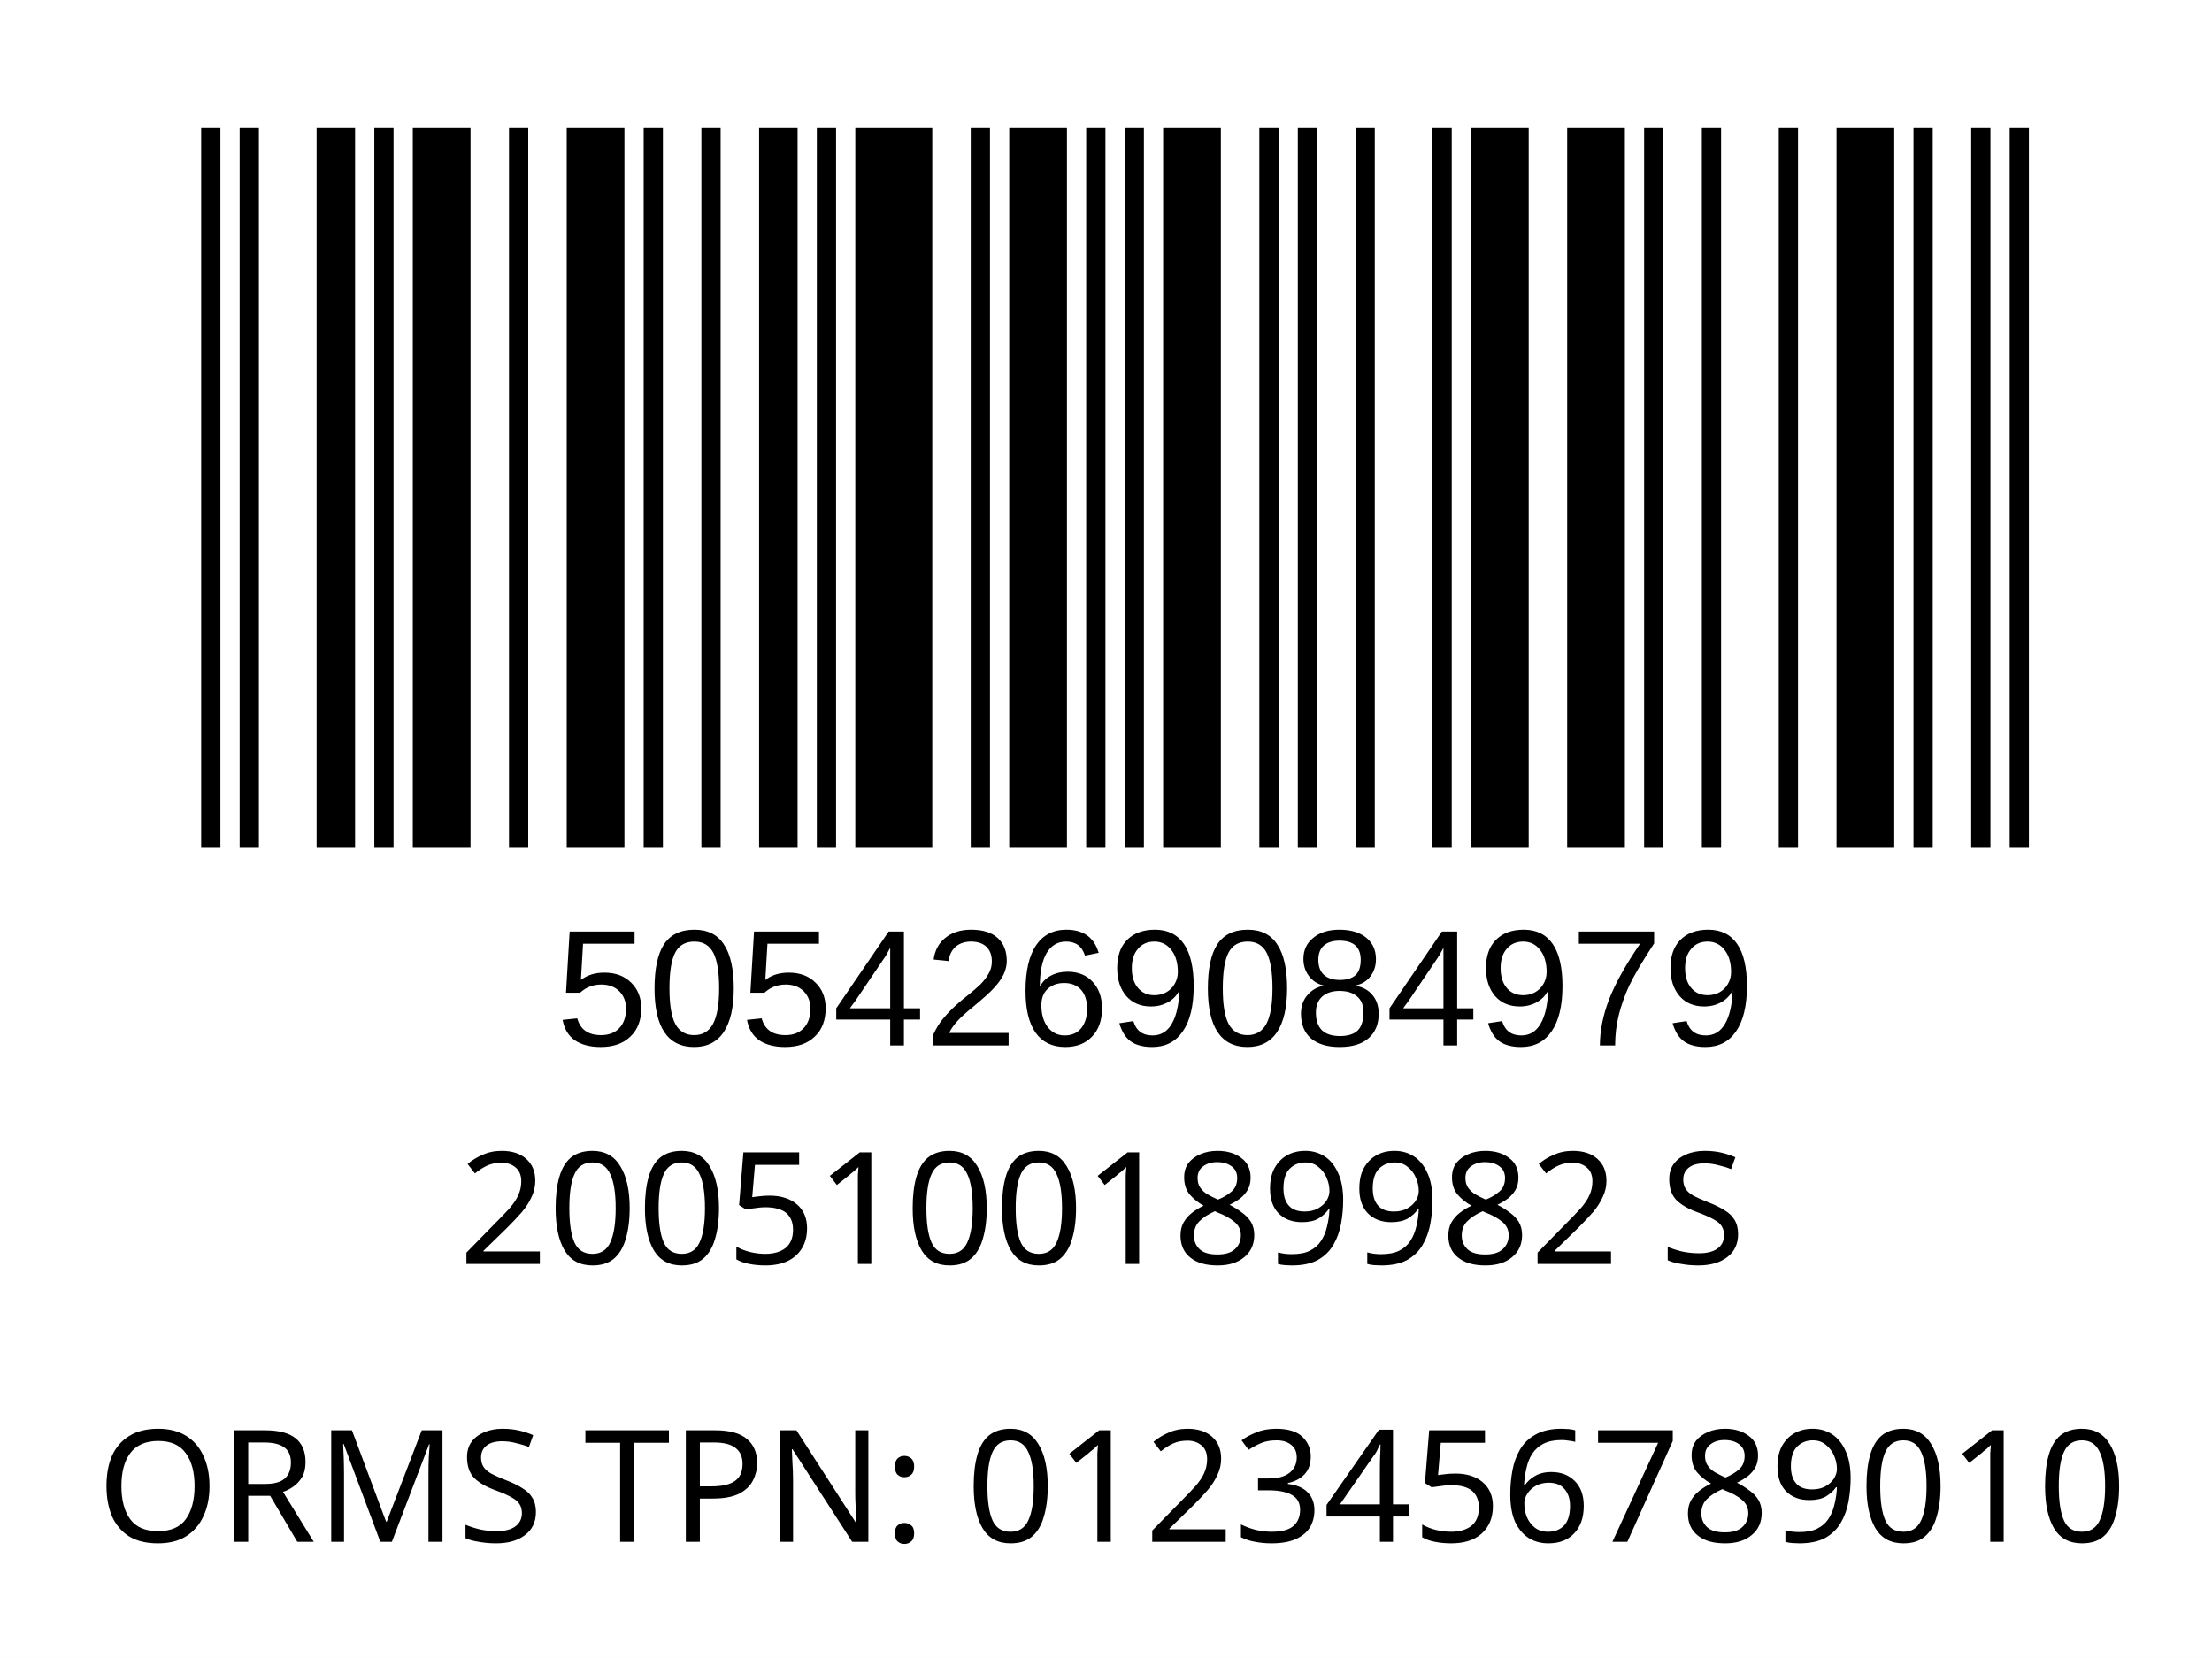
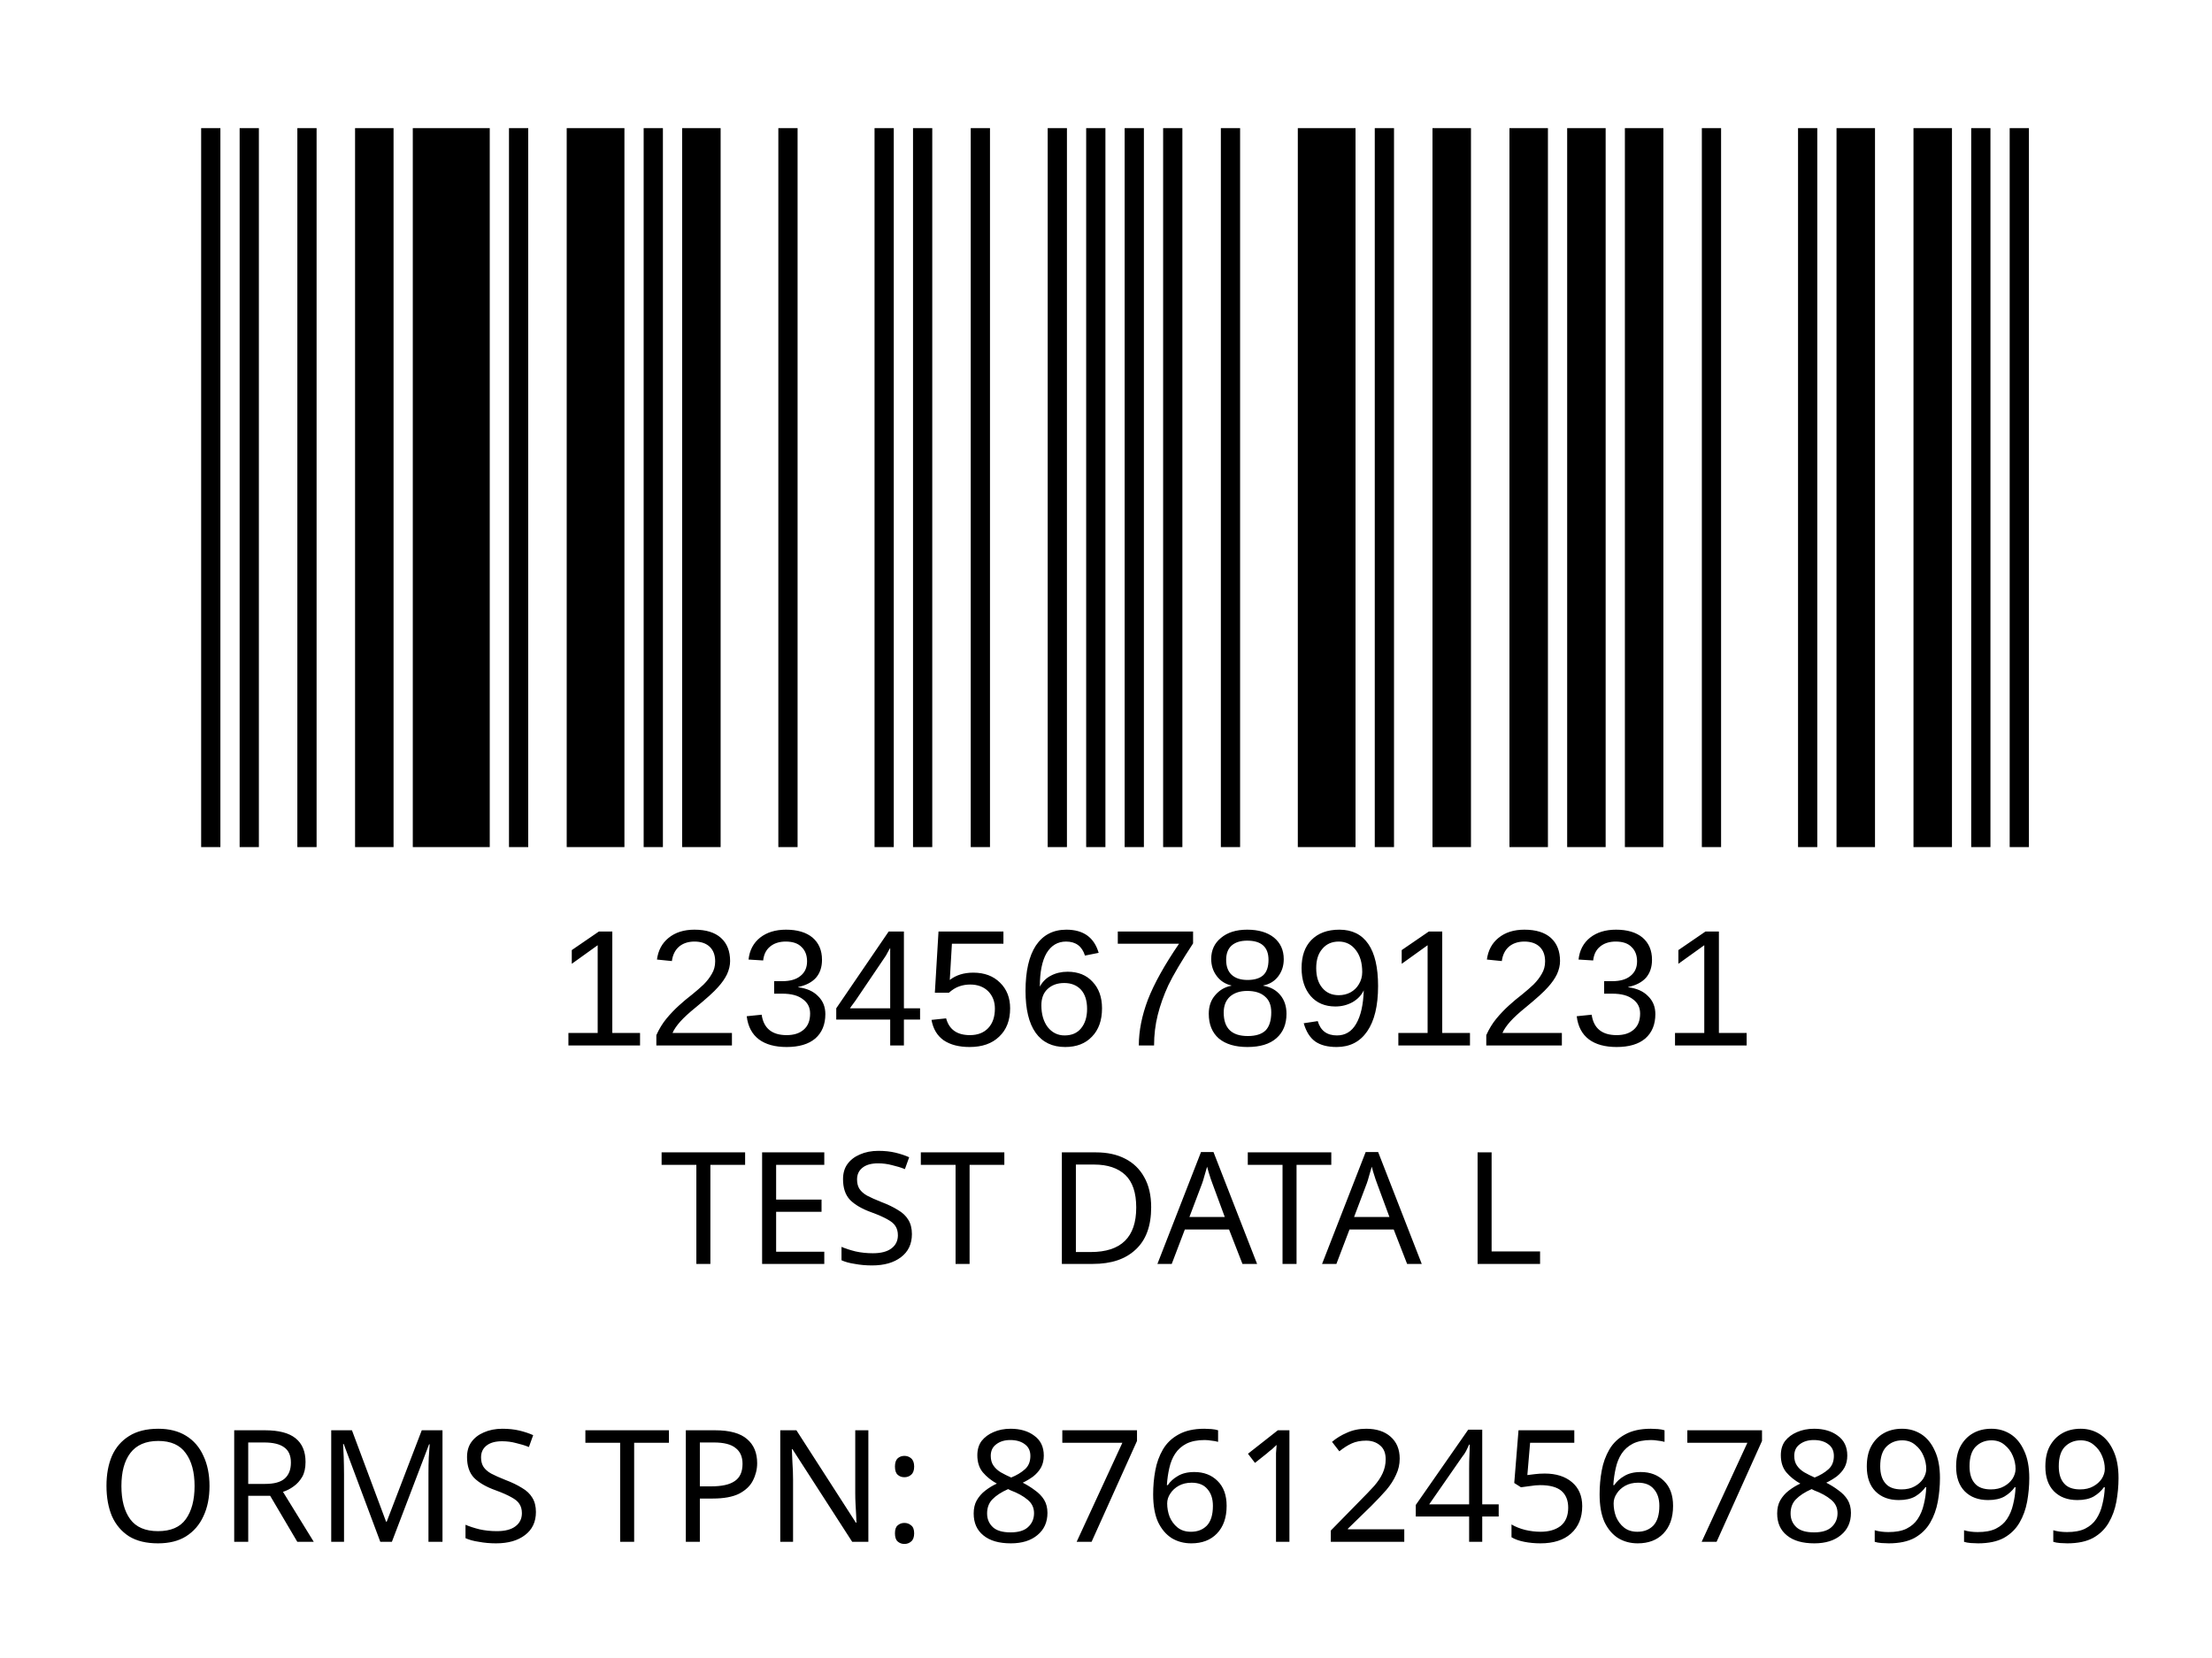
<svg xmlns="http://www.w3.org/2000/svg" version="1.1" id="Layer_1" x="0px" y="0px" viewBox="0 0 113.4 85" style="enable-background:new 0 0 113.4 85;" xml:space="preserve">
  <rect y="0" style="fill:#FFFFFF;" width="113.4" height="85" />
  <rect x="-241.2" y="-321.7" style="fill:none;" width="595.3" height="841.9" />
-   <text text-anchor="middle" transform="matrix(1, 0, 0, 1, 56.5, 64.8)" style="font-family:'FranklinGothicBT-RomanCondensed', FrankGoth Cn BT; font-size:8px;" id="description">2005100189982 S</text>
+   <text text-anchor="middle" transform="matrix(1, 0, 0, 1, 56.5, 64.8)" style="font-family:'FranklinGothicBT-RomanCondensed', FrankGoth Cn BT; font-size:8px;" id="description">TEST DATA L</text>
  <text text-anchor="middle" transform="matrix(1 0 0 1 56.5 71.3)" style="font-family:'FranklinGothicBT-RomanCondensed', FrankGoth Cn BT; font-size:8px;" id="description1" />
-   <g width="391" height="178" transform="matrix(0.2356 0 0 0.207 7.8 -3.4654)" id="barcode">
-     <svg id="ean-13" width="419.075px" height="275.02px" x="0px" y="0px" viewBox="0 0 393 187" version="1.1" font-size="50px" font-family="frankgothcnbt" style="transform: translate(0px, 0px);">
+   <g width="391" height="178" transform="matrix(0.2356 0 0 0.207 7.8 -3.4654)" id="barcode" style="visibility:none">
+     <svg id="ean-13" width="419.075px" height="275.02px" x="0px" y="0px" viewBox="0 0 393 187" version="1.1" style="transform: translate(0px, 0px);" font-size="50px" font-family="frankgothcnbt">
      <rect x="0" y="0" width="393" height="187" style="fill:#ffffff;" />
      <g transform="translate(10, 10)" style="fill:#000000;">
        <rect x="0" y="0" width="3.926" height="167" />
        <rect x="7.852" y="0" width="3.926" height="167" />
-         <rect x="23.556" y="0" width="7.852" height="167" />
-         <rect x="35.334" y="0" width="3.926" height="167" />
-         <rect x="43.186" y="0" width="11.778" height="167" />
+         <rect x="19.63" y="0" width="3.926" height="167" />
+         <rect x="31.408" y="0" width="7.852" height="167" />
+         <rect x="43.186" y="0" width="15.704" height="167" />
        <rect x="62.816" y="0" width="3.926" height="167" />
        <rect x="74.594" y="0" width="11.778" height="167" />
        <rect x="90.298" y="0" width="3.926" height="167" />
-         <rect x="102.076" y="0" width="3.926" height="167" />
-         <rect x="113.854" y="0" width="7.852" height="167" />
-         <rect x="125.632" y="0" width="3.926" height="167" />
-         <rect x="133.484" y="0" width="15.704" height="167" />
+         <rect x="98.15" y="0" width="7.852" height="167" />
+         <rect x="117.78" y="0" width="3.926" height="167" />
+         <rect x="137.41" y="0" width="3.926" height="167" />
+         <rect x="145.262" y="0" width="3.926" height="167" />
        <rect x="157.04" y="0" width="3.926" height="167" />
-         <rect x="164.892" y="0" width="11.778" height="167" />
+         <rect x="172.744" y="0" width="3.926" height="167" />
        <rect x="180.596" y="0" width="3.926" height="167" />
        <rect x="188.448" y="0" width="3.926" height="167" />
-         <rect x="196.3" y="0" width="11.778" height="167" />
-         <rect x="215.93" y="0" width="3.926" height="167" />
-         <rect x="223.782" y="0" width="3.926" height="167" />
-         <rect x="235.56" y="0" width="3.926" height="167" />
-         <rect x="251.264" y="0" width="3.926" height="167" />
-         <rect x="259.116" y="0" width="11.778" height="167" />
-         <rect x="278.746" y="0" width="11.778" height="167" />
-         <rect x="294.45" y="0" width="3.926" height="167" />
+         <rect x="196.3" y="0" width="3.926" height="167" />
+         <rect x="208.078" y="0" width="3.926" height="167" />
+         <rect x="223.782" y="0" width="11.778" height="167" />
+         <rect x="239.486" y="0" width="3.926" height="167" />
+         <rect x="251.264" y="0" width="7.852" height="167" />
+         <rect x="266.968" y="0" width="7.852" height="167" />
+         <rect x="278.746" y="0" width="7.852" height="167" />
+         <rect x="290.524" y="0" width="7.852" height="167" />
        <rect x="306.228" y="0" width="3.926" height="167" />
-         <rect x="321.932" y="0" width="3.926" height="167" />
-         <rect x="333.71" y="0" width="11.778" height="167" />
-         <rect x="349.414" y="0" width="3.926" height="167" />
+         <rect x="325.858" y="0" width="3.926" height="167" />
+         <rect x="333.71" y="0" width="7.852" height="167" />
+         <rect x="349.414" y="0" width="7.852" height="167" />
        <rect x="361.192" y="0" width="3.926" height="167" />
        <rect x="369.044" y="0" width="3.926" height="167" />
      </g>
    </svg>
  </g>
-   <text transform="matrix(1 0 0 1 28.5 53.6014)" style="font-family:Myriad, Myriad Roman, Arial, sans-serif; font-size:8.5px;" id="barcode_number">5054269084979</text>
-   <text text-anchor="middle" transform="matrix(1.0002 0 0 1 57 79.0482)" style="font-family:'FranklinGothicBT-RomanCondensed', FrankGoth Cn BT; font-size:8px;" id="tpnd">ORMS TPN: 0123456789010</text>
+   <text transform="matrix(1 0 0 1 28.5 53.6014)" style="font-family:Myriad, Myriad Roman, Arial, sans-serif; font-size:8.5px;" id="barcode_number">1234567891231</text>
+   <text text-anchor="middle" transform="matrix(1.0002 0 0 1 57 79.0482)" style="font-family:'FranklinGothicBT-RomanCondensed', FrankGoth Cn BT; font-size:8px;" id="tpnd">ORMS TPN: 8761245678999</text>
  <text transform="matrix(1 0 0 1 20.6108 56.606)" style="font-family:'FranklinGothicBT-RomanCondensed', FrankGoth Cn BT; font-size:45px;opacity: 0.1;" id="watermark" />
</svg>
